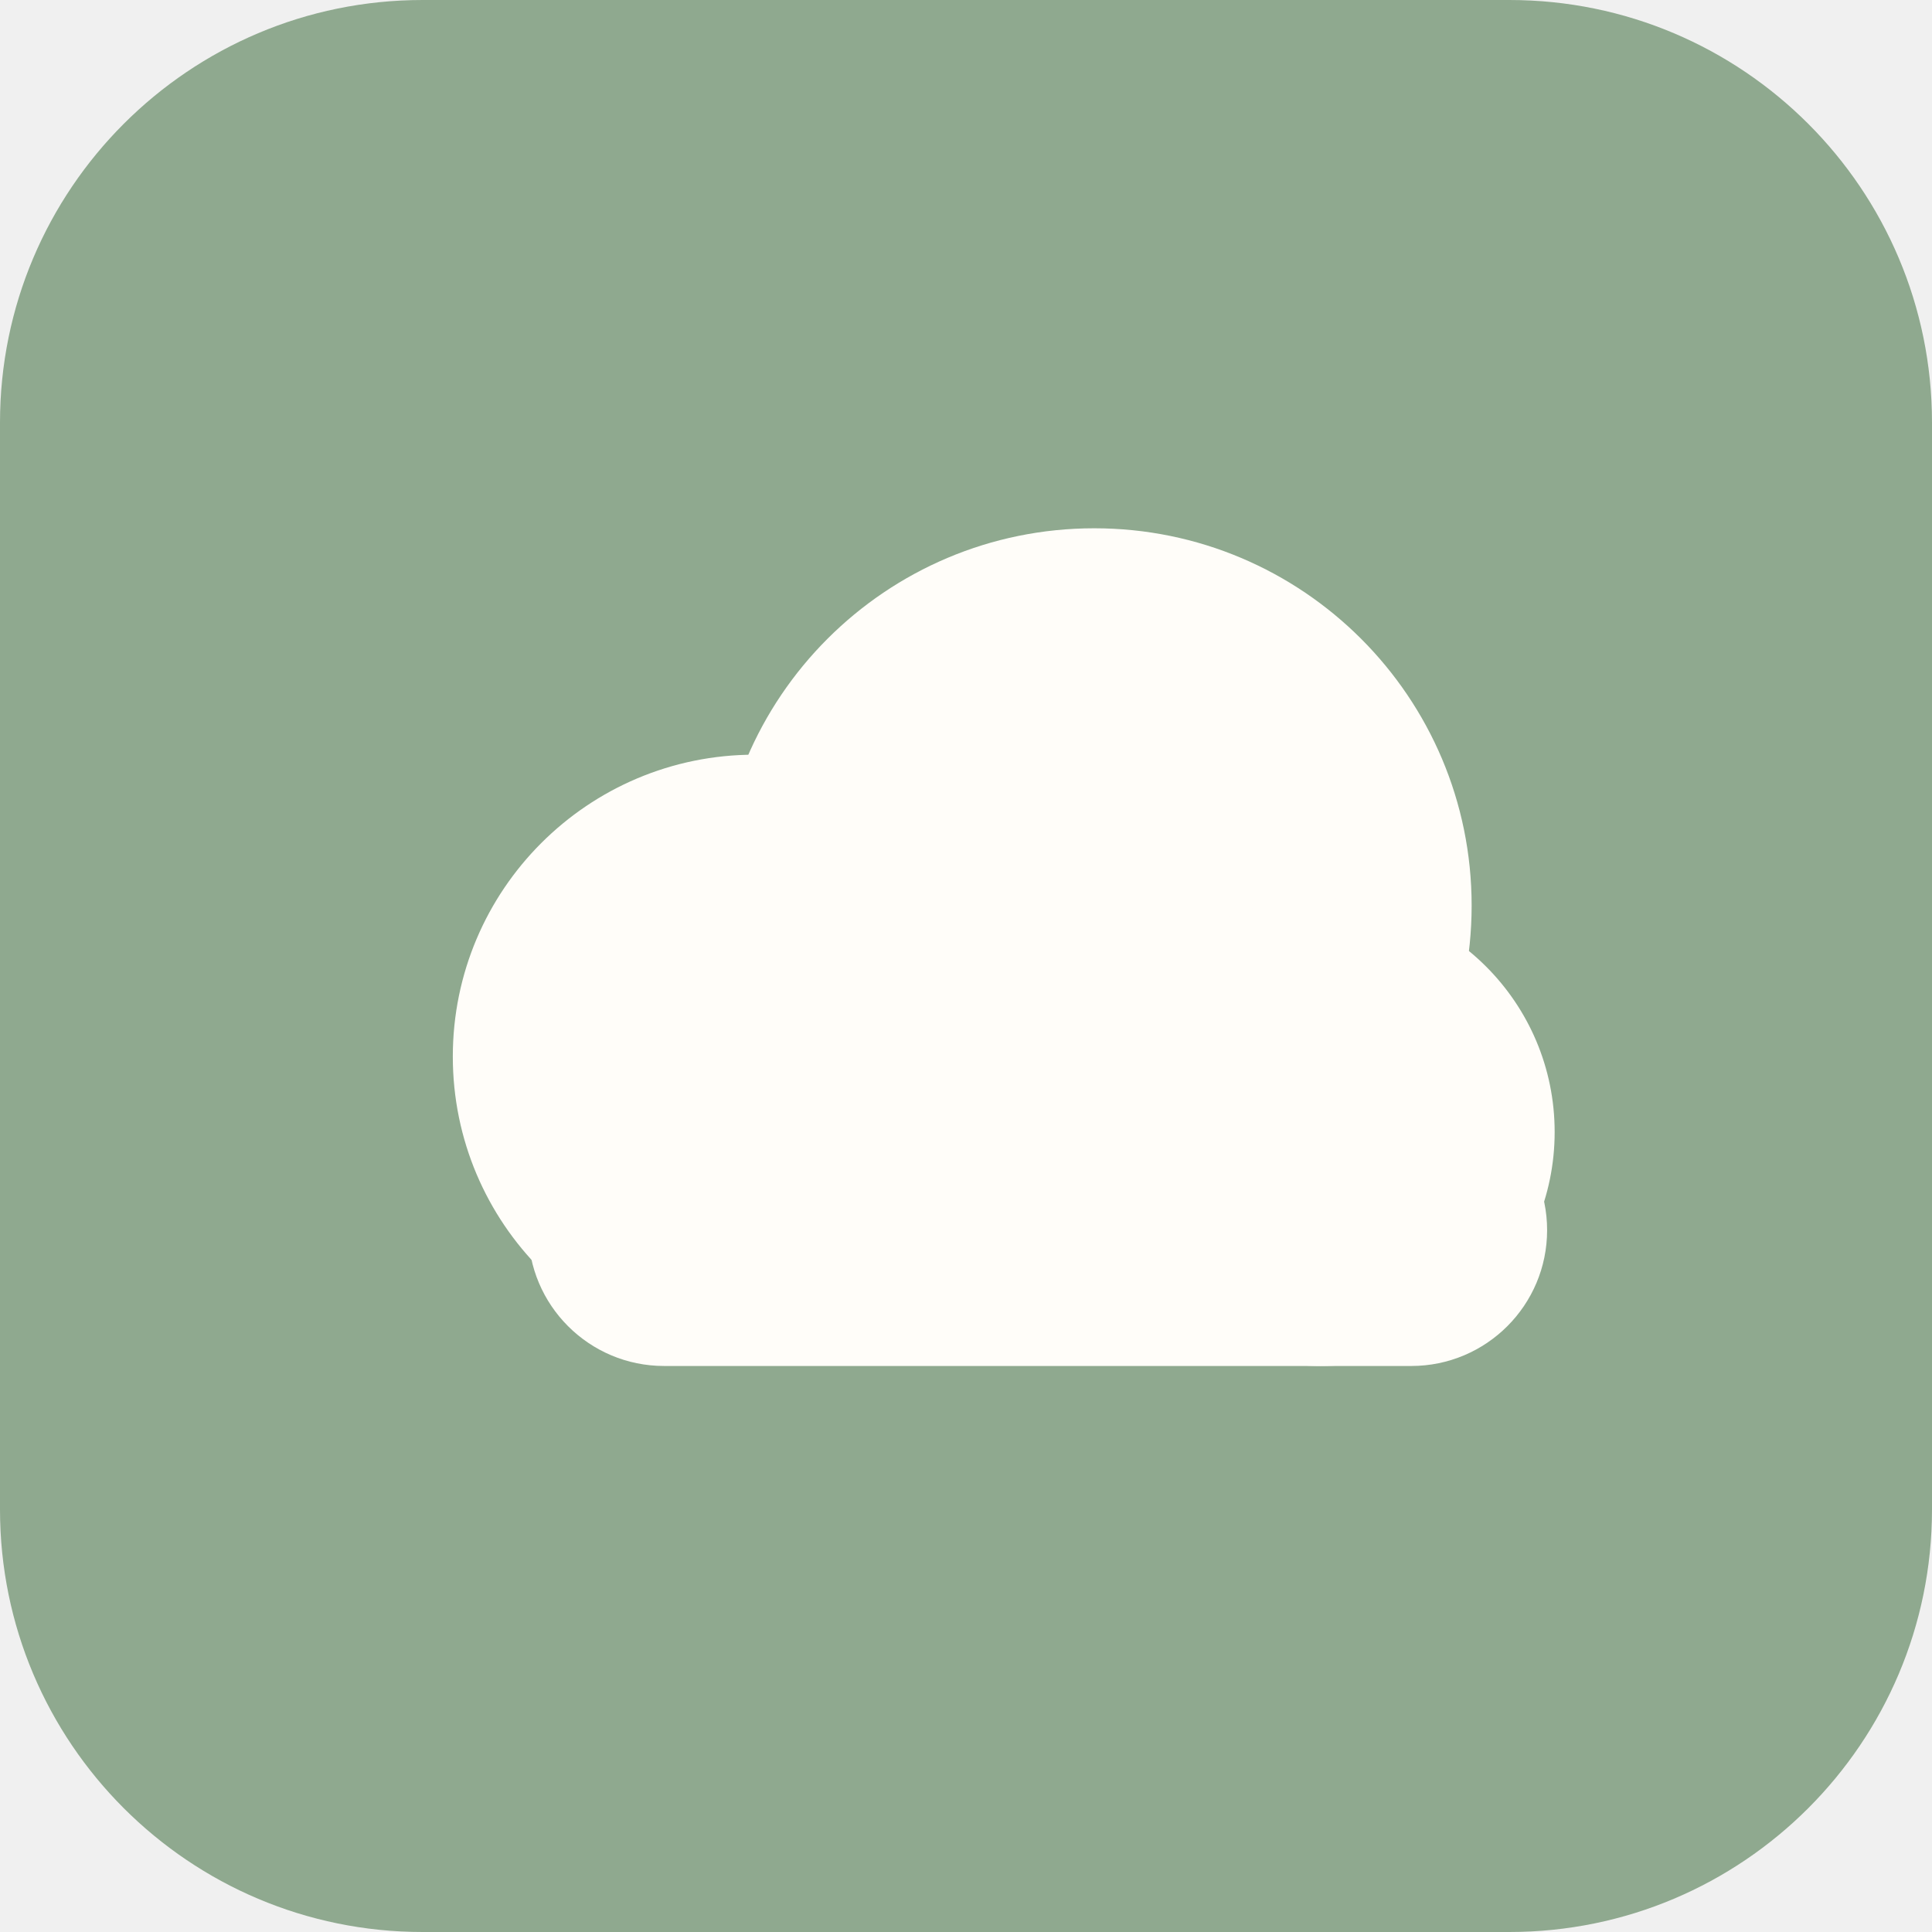
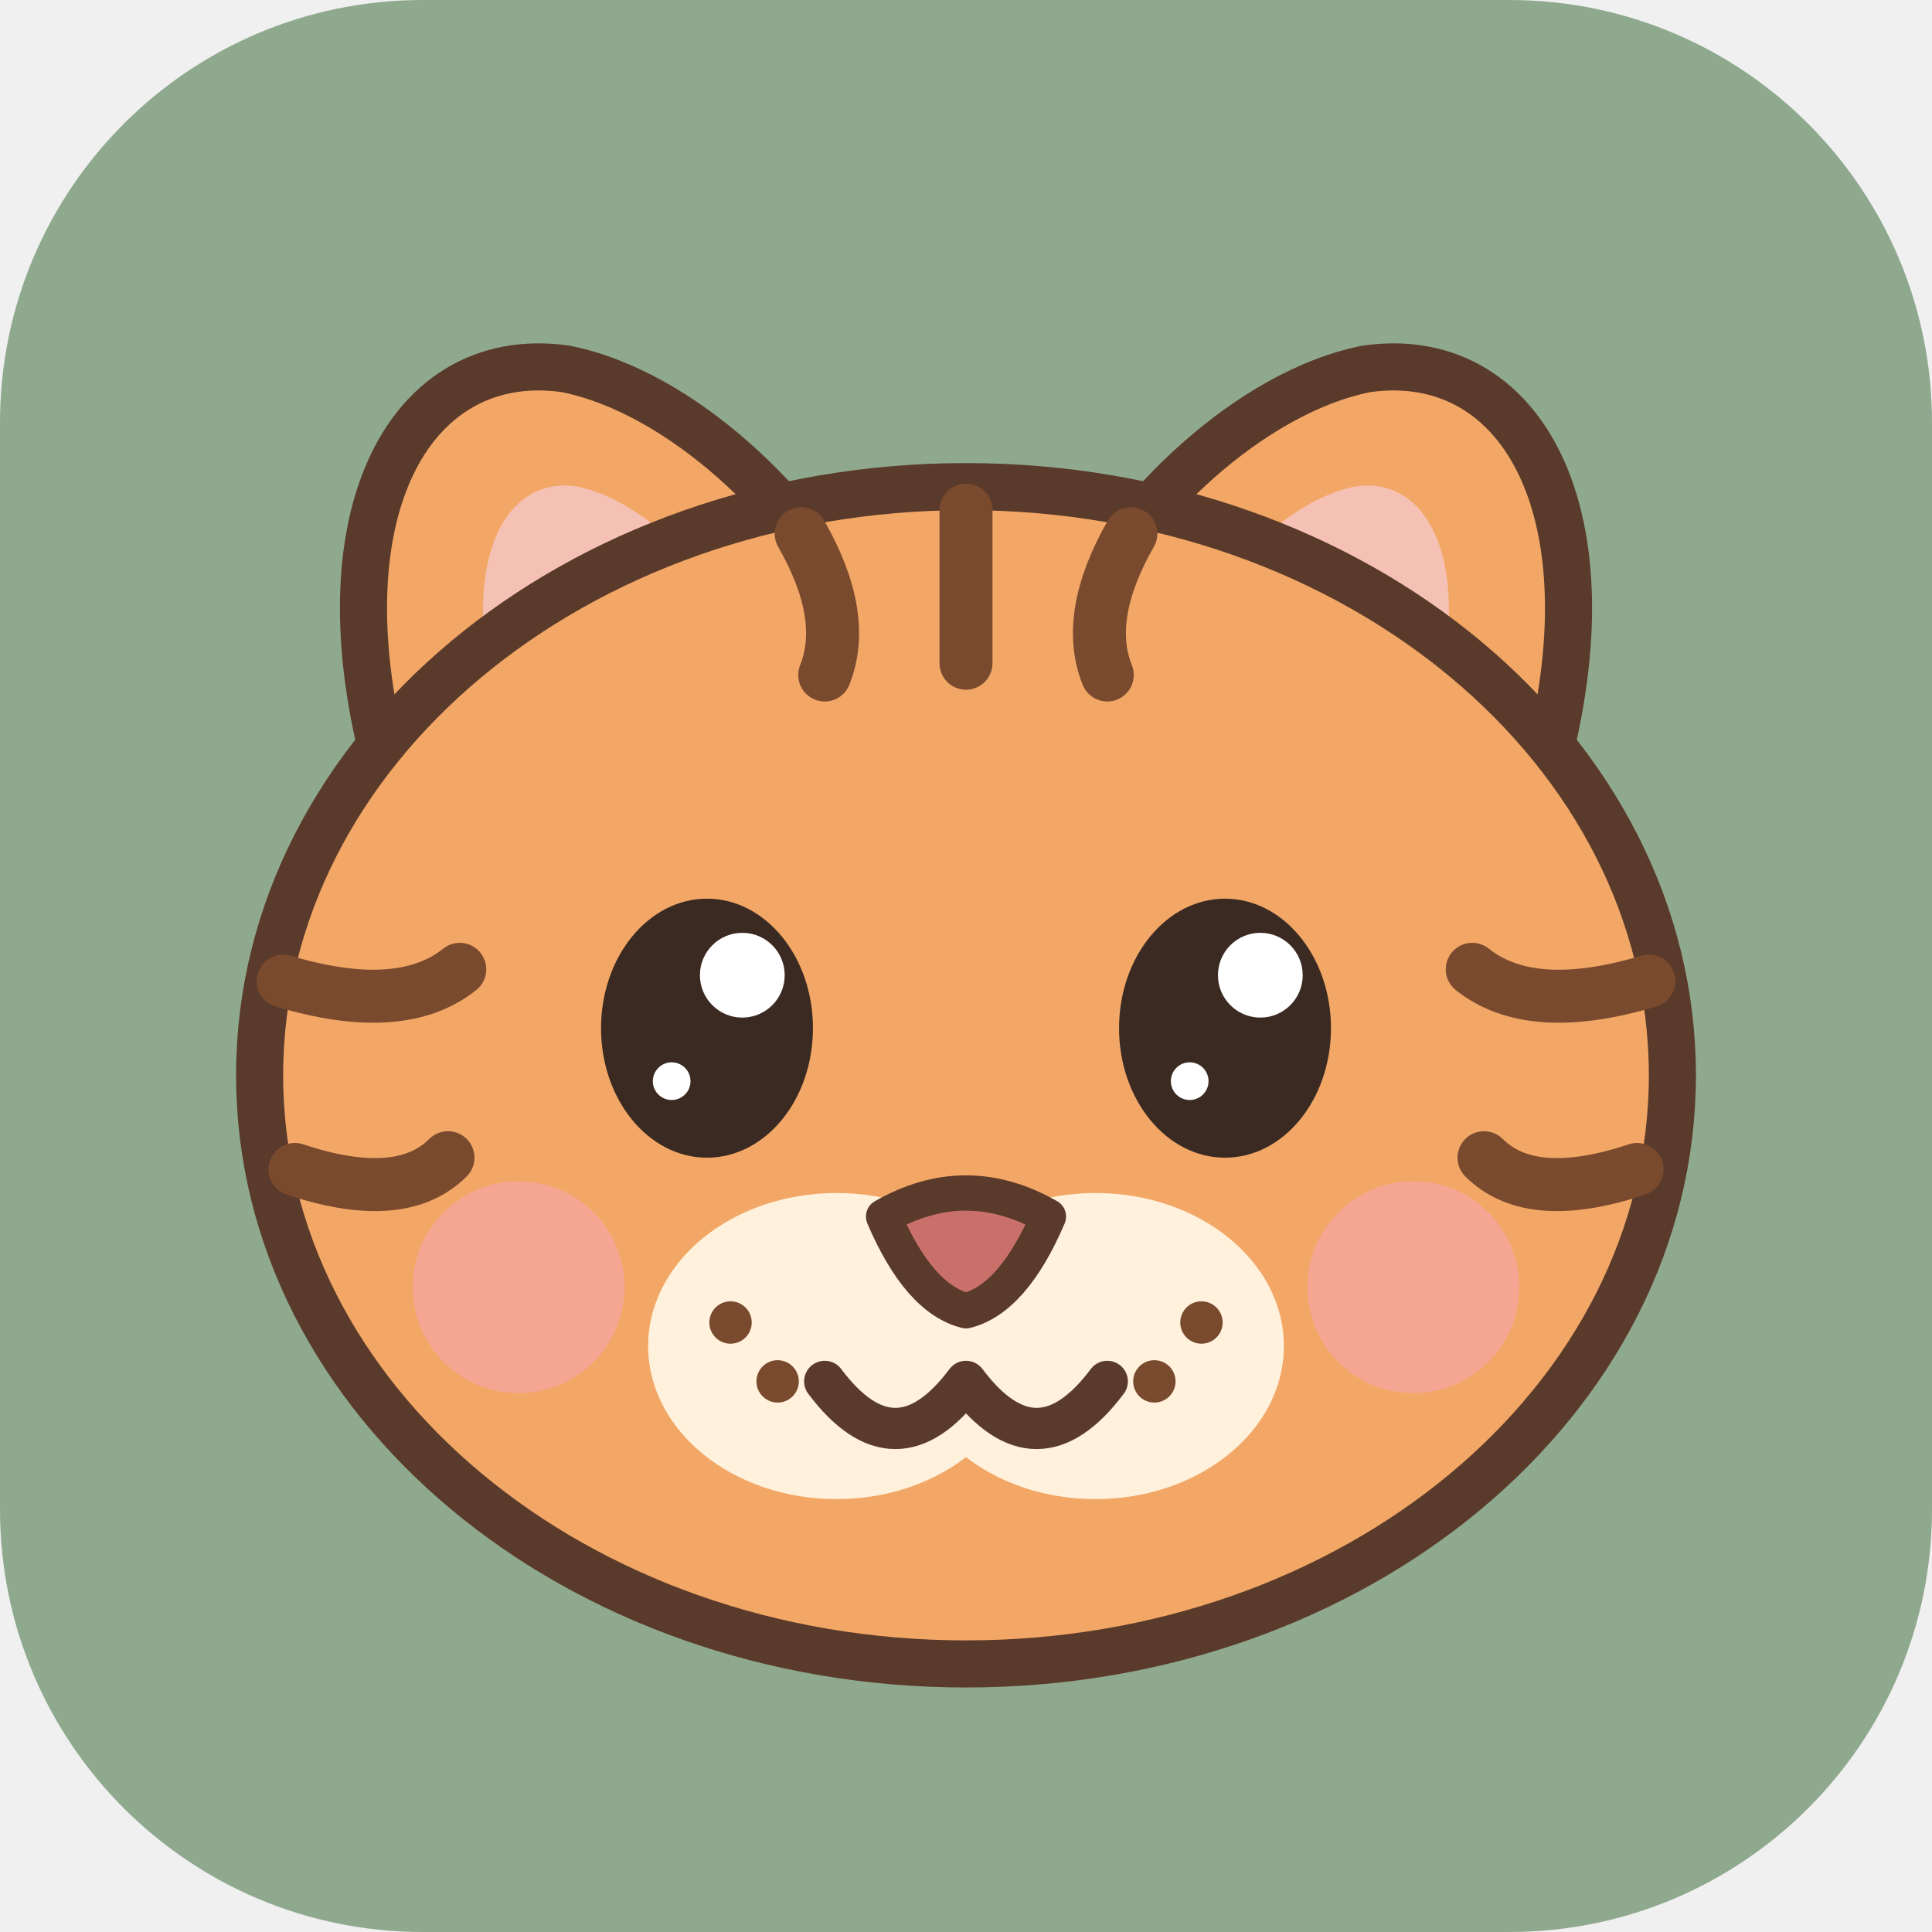
- <svg xmlns="http://www.w3.org/2000/svg" viewBox="0 0 512 512">
+ <svg xmlns="http://www.w3.org/2000/svg" width="512" height="512" viewBox="0 0 512 512">
  <rect width="512" height="512" rx="112" fill="#8FA98F" />
-   <g fill="#FFFDF9">
-     <circle cx="200" cy="280" r="80" />
-     <circle cx="290" cy="240" r="100" />
-     <circle cx="350" cy="300" r="62" />
-     <rect x="140" y="290" width="270" height="72" rx="36" />
+   <g transform="translate(-56 22.88) scale(3.12)">
+     <path d="M52 62 C 44 38, 52 22, 66 24 C 76 26, 86 36, 90 44 Z" fill="#F2A766" stroke="#5A3A2A" stroke-width="4" stroke-linejoin="round" stroke-linecap="round" />
+     <path d="M60 52 C 57 40, 61 33, 67 34 C 72 35, 77 40, 80 44 Z" fill="#F6C1B5" />
+     <path d="M148 62 C 156 38, 148 22, 134 24 C 124 26, 114 36, 110 44 Z" fill="#F2A766" stroke="#5A3A2A" stroke-width="4" stroke-linejoin="round" stroke-linecap="round" />
+     <path d="M140 52 C 143 40, 139 33, 133 34 C 128 35, 123 40, 120 44 Z" fill="#F6C1B5" />
+     <ellipse cx="100" cy="84" rx="60" ry="50" fill="#F2A766" stroke="#5A3A2A" stroke-width="4" stroke-linejoin="round" stroke-linecap="round" />
+     <path d="M100 36 v13 M86 38 q4 7 2 12 M114 38 q-4 7 -2 12" fill="none" stroke="#7A4A2E" stroke-width="4.5" stroke-linecap="round" />
+     <path d="M42 76 q10 3 15 -1 M43 92 q9 3 13 -1 M158 76 q-10 3 -15 -1 M157 92 q-9 3 -13 -1" fill="none" stroke="#7A4A2E" stroke-width="4.5" stroke-linecap="round" />
+     <ellipse cx="89" cy="107" rx="16" ry="13" fill="#FFF1DC" />
+     <ellipse cx="111" cy="107" rx="16" ry="13" fill="#FFF1DC" />
+     <circle cx="62" cy="102" r="9" fill="#F4A6A0" opacity=".75" />
+     <circle cx="138" cy="102" r="9" fill="#F4A6A0" opacity=".75" />
+     <g fill="#7A4A2E">
+       <circle cx="84" cy="110" r="1.8" />
+       <circle cx="80" cy="105" r="1.8" />
+       <circle cx="116" cy="110" r="1.8" />
+       <circle cx="120" cy="105" r="1.8" />
+     </g>
+     <path d="M93 96 Q100 92 107 96 Q104 103 100 104 Q96 103 93 96Z" fill="#C9706B" stroke="#5A3A2A" stroke-width="3" stroke-linejoin="round" />
+     <ellipse cx="78" cy="80" rx="9" ry="11" fill="#3A2A22" />
+     <circle cx="81" cy="75.5" r="3.6" fill="#FFFFFF" />
+     <circle cx="75" cy="84.5" r="1.6" fill="#FFFFFF" />
+     <ellipse cx="122" cy="80" rx="9" ry="11" fill="#3A2A22" />
+     <circle cx="125" cy="75.5" r="3.6" fill="#FFFFFF" />
+     <circle cx="119" cy="84.5" r="1.6" fill="#FFFFFF" />
+     <path d="M88 110 Q94 118 100 110 Q106 118 112 110" fill="none" stroke="#5A3A2A" stroke-width="3.5" stroke-linecap="round" stroke-linejoin="round" />
  </g>
</svg>
